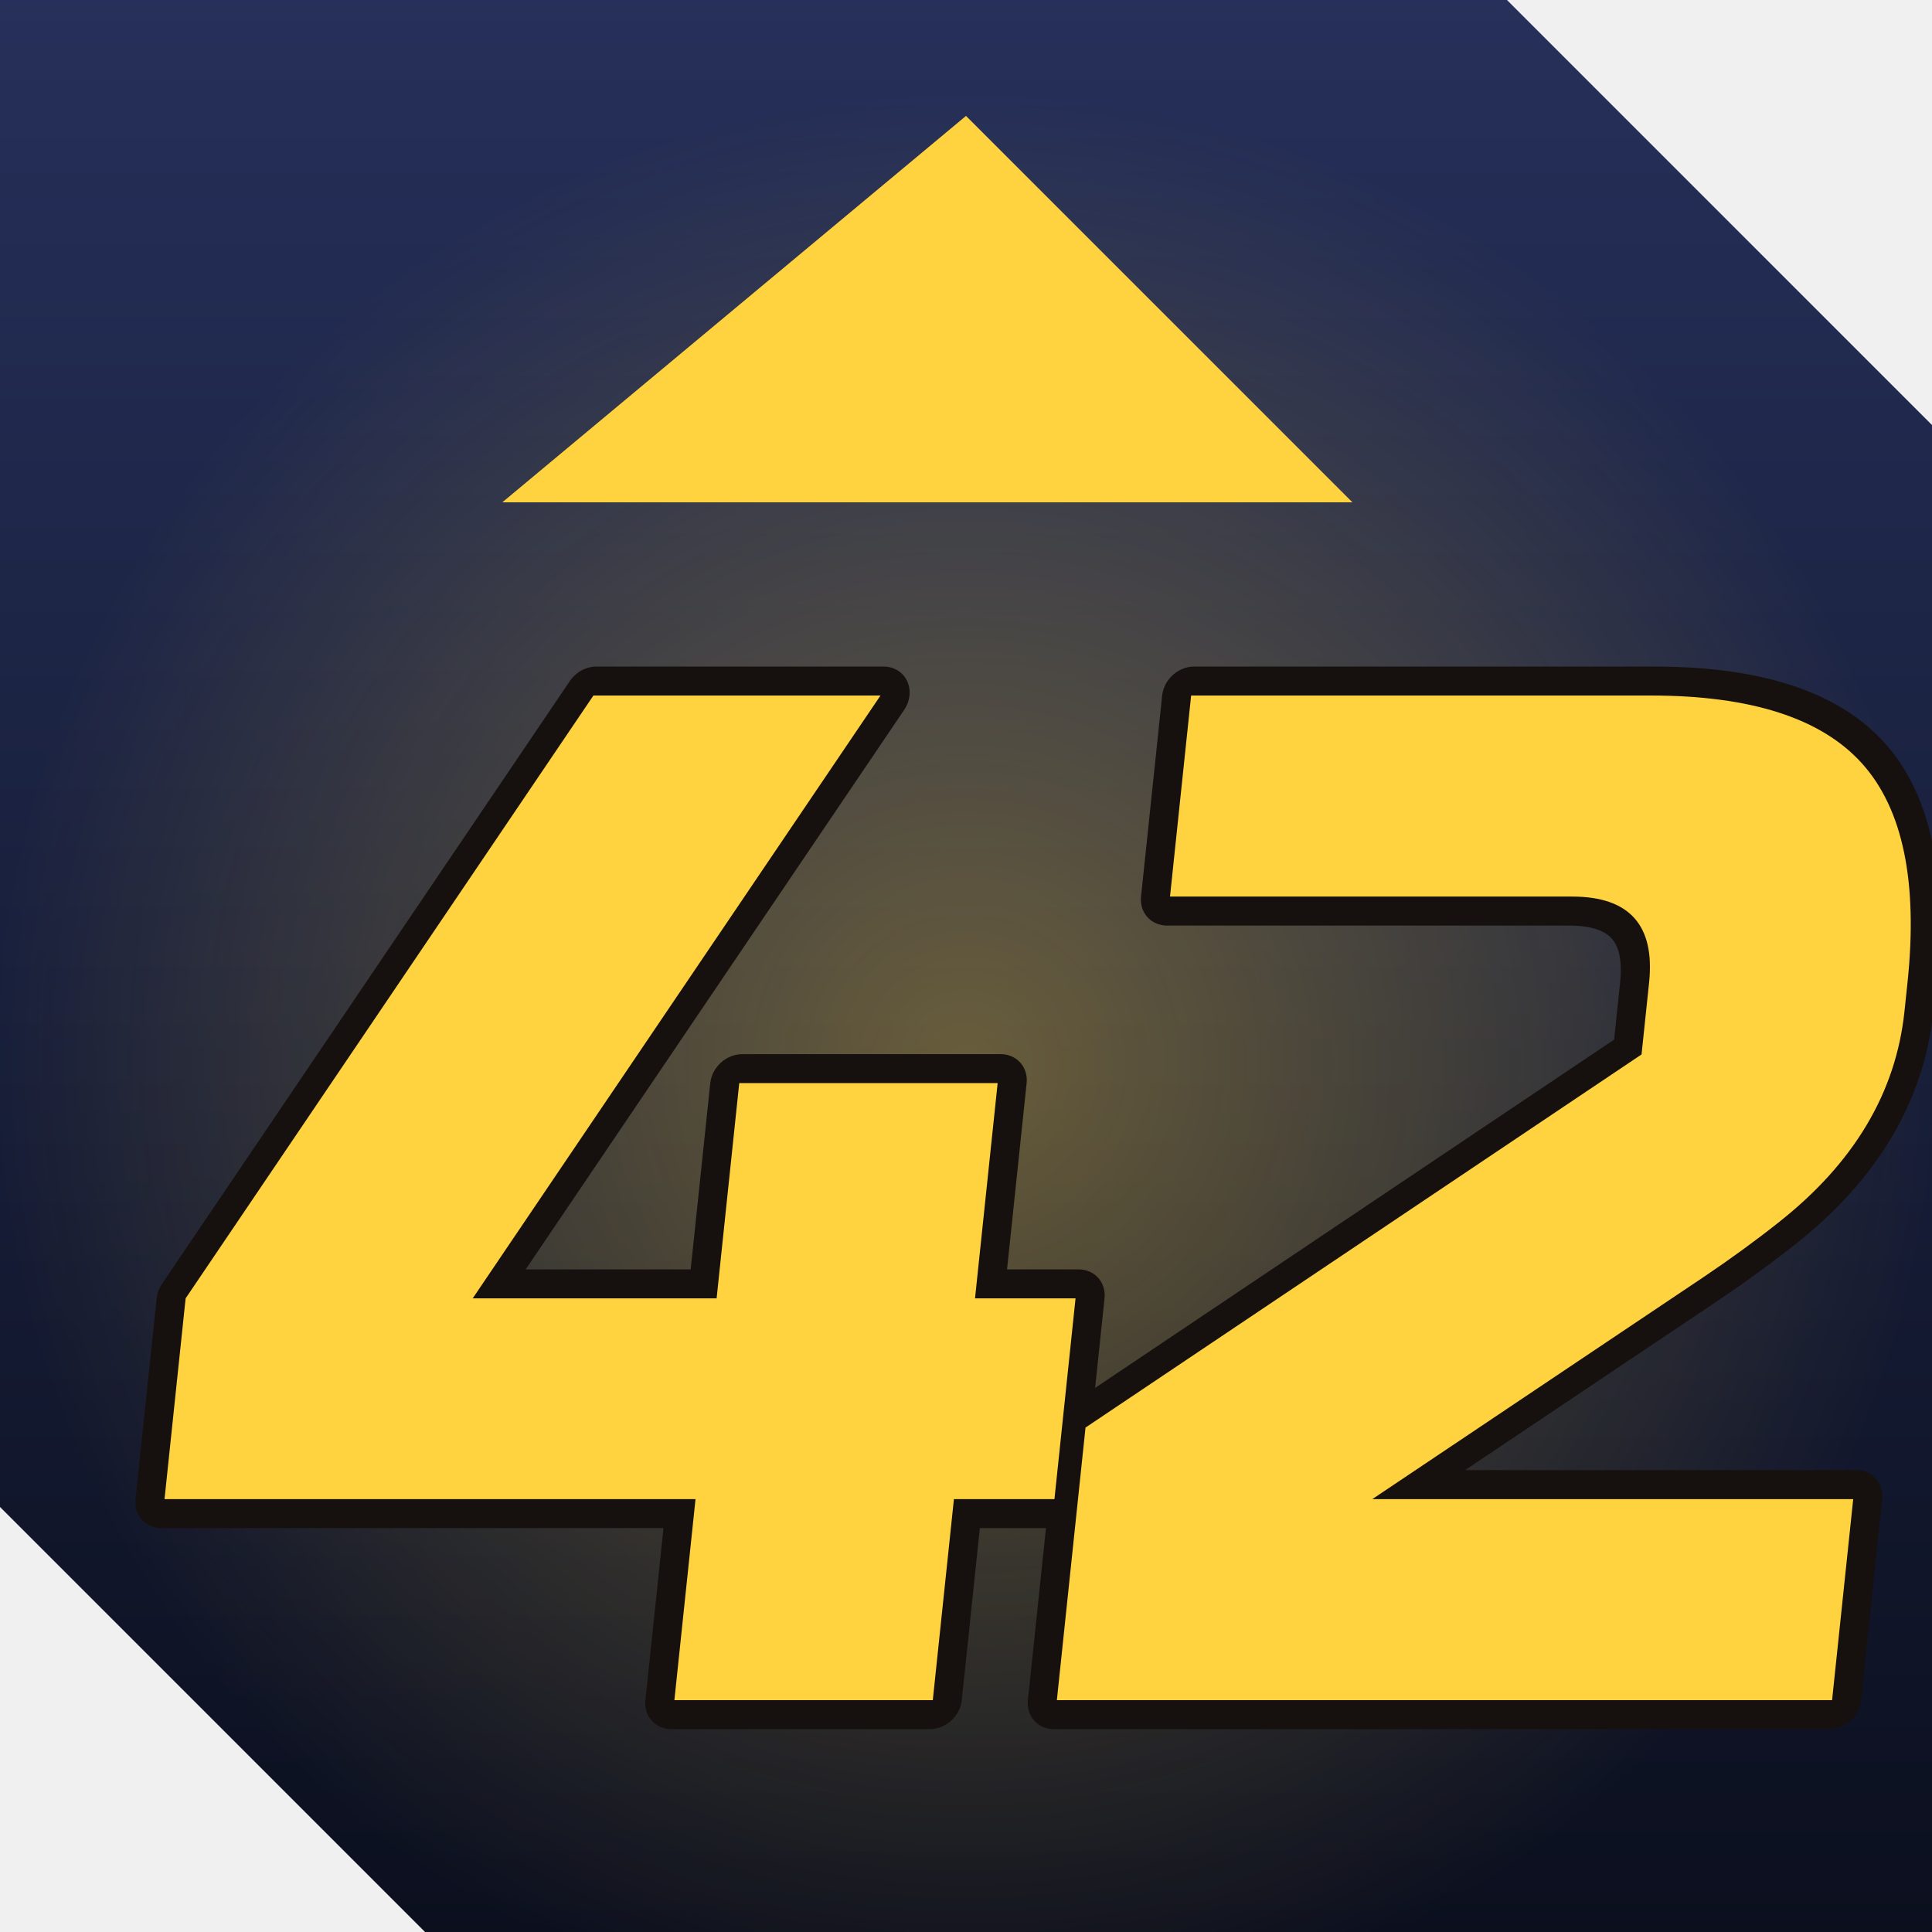
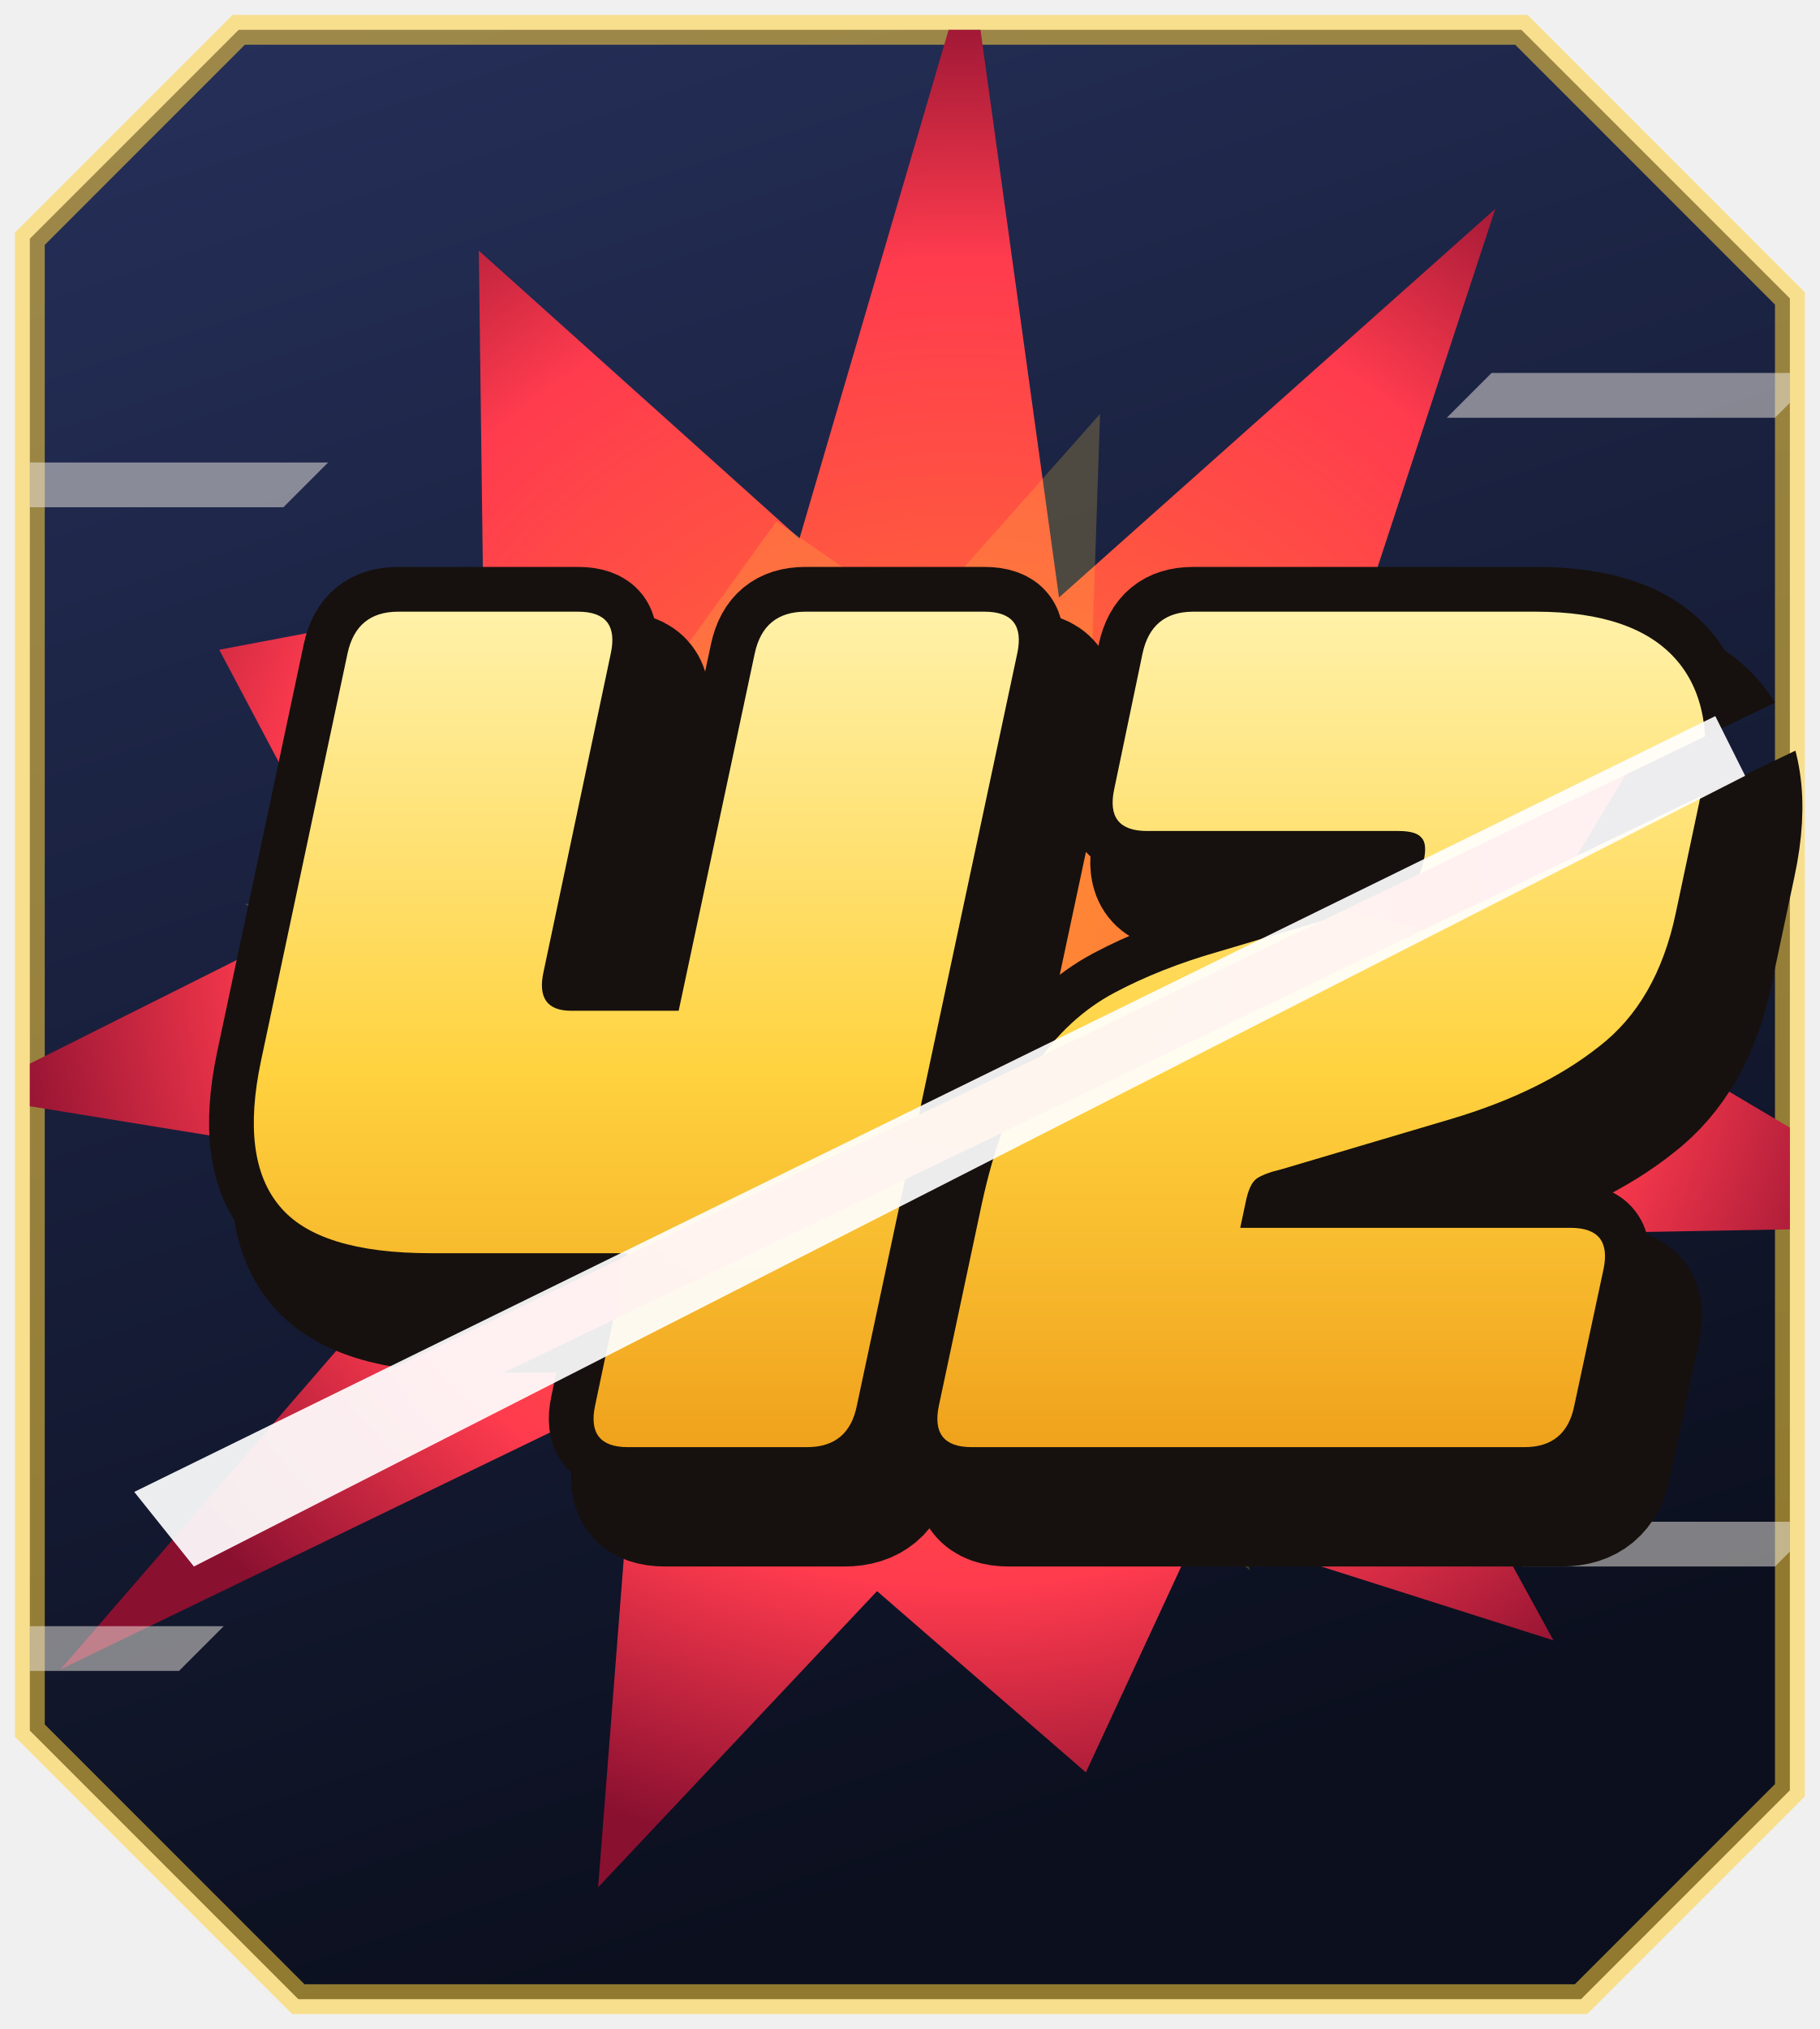
- <svg xmlns="http://www.w3.org/2000/svg" viewBox="0 0 64 64" role="img" aria-label="Floor 42">
+ <svg xmlns="http://www.w3.org/2000/svg" viewBox="-4 -4 244 272" role="img" aria-label="Floor 42">
  <defs>
-     <linearGradient id="f42bg" x1="0" y1="0" x2="0" y2="1">
+     <linearGradient id="f42plate" x1="0" y1="0" x2=".3" y2="1">
      <stop offset="0" stop-color="#26305A" />
      <stop offset="1" stop-color="#0B0F1E" />
    </linearGradient>
-     <radialGradient id="f42glow" cx=".5" cy=".55" r=".5">
-       <stop offset="0" stop-color="#FFD23F" stop-opacity=".35" />
-       <stop offset="1" stop-color="#FFD23F" stop-opacity="0" />
+     <radialGradient id="f42burst" cx=".5" cy=".5" r=".5">
+       <stop offset="0" stop-color="#FF7A2F" />
+       <stop offset=".7" stop-color="#FF3B4E" />
+       <stop offset="1" stop-color="#8A1030" />
    </radialGradient>
-     <clipPath id="f42tile">
-       <path d="M0 0H49.92L64 14.08V64H14.08L0 49.92Z" />
+     <linearGradient id="f42gold" x1="0" y1="0" x2="0" y2="1">
+       <stop offset="0" stop-color="#FFF1A8" />
+       <stop offset=".55" stop-color="#FFD23F" />
+       <stop offset="1" stop-color="#F0A21C" />
+     </linearGradient>
+     <clipPath id="f42clip">
+       <path d="M28 0H200L236 36V236L208 264H36L0 228V28Z" />
    </clipPath>
+     <mask id="f42cutE" maskUnits="userSpaceOnUse" x="-40" y="-40" width="340" height="340">
+       <rect x="-40" y="-40" width="340" height="340" fill="#fff" />
+       <path d="M-3588.5 1938.4L3619.5 -1532.1L3616.5 -1538.4L-3591.5 1932.1Z" fill="#000" />
+     </mask>
  </defs>
-   <path d="M0 0H49.92L64 14.08V64H14.08L0 49.92Z" fill="url(#f42bg)" />
-   <g clip-path="url(#f42tile)">
-     <rect x="0" y="0" width="64" height="64" fill="url(#f42glow)" />
+   <g transform="translate(0 0)">
+     <path d="M28 0H200L236 36V236L208 264H36L0 228V28Z" fill="url(#f42plate)" />
+     <path d="M28 0H200L236 36V236L208 264H36L0 228V28Z" fill="none" stroke="#FFD23F" stroke-opacity=".55" stroke-width="4" />
+     <g clip-path="url(#f42clip)">
+       <path d="M258.3 160.4L174.7 161.9L204.3 215.9L156.8 200.8L141.6 233.6L113.6 209.3L76.2 249.0L81.4 182.4L4.1 219.8L60.9 154.2L-8.6 142.9L43.3 116.9L25.4 83.1L60.8 76.4L60.2 29.6L103.2 68.2L126.1 -9.9L138.0 76.1L196.5 24.0L175.6 87.6L218.1 93.0L198.8 125.1Z" fill="url(#f42burst)" />
+       <path d="M200.0 171.6L149.3 160.3L163.6 206.5L131.3 181.3L116.5 202.2L100.5 187.3L78.4 190.8L79.2 164.1L37.0 166.9L76.2 137.1L28.8 117.2L74.5 111.0L63.5 82.6L87.9 82.8L100.1 65.9L119.1 79.0L143.5 51.5L142.0 96.4L189.1 73.1L160.0 113.9L195.1 122.6L173.6 141.2Z" fill="#FFD23F" fill-opacity=".22" />
+       <path d="M-4 58h44l-6 6h-44z" fill="#F4EFE6" fill-opacity=".5" />
+       <path d="M-4 214h30l-6 6h-30z" fill="#F4EFE6" fill-opacity=".5" />
+       <path d="M196 46h44l-6 6h-44z" fill="#F4EFE6" fill-opacity=".5" />
+       <path d="M206 200h34l-6 6h-34z" fill="#F4EFE6" fill-opacity=".5" />
+     </g>
  </g>
-   <path d="M32 3.84L44.8 16.64H19.2 16.64Z" fill="#FFD23F" />
-   <path d="M18.54 -6.66H0.95V-13.31L12.36 -33.28H21.87L10.46 -13.31H18.54V-20.44H27.1V-13.31H30.43V-6.66H27.1V0H18.54ZM56.89 -22.82Q56.89 -18.78 53.46 -15.83Q52.42 -14.93 51.18 -14.03L40.96 -6.66H56.89V0H31.21V-9.03L48.33 -21.39V-23.77Q48.33 -26.62 45.48 -26.62H32.16V-33.28H47.38Q52.37 -33.28 54.63 -31.02Q56.89 -28.76 56.89 -23.77Z" transform="translate(3.8 56.32) skewX(-6)" fill="#FFD23F" stroke="#16110E" stroke-width="1.92" stroke-linejoin="round" paint-order="stroke" />
+   <g mask="url(#f42cutE)">
+     <g transform="translate(10.2 190.0)">
+       <path d="M69.9 -26H43.6Q28.5 -26 23.3 -32.3Q18 -38.6 20.8 -51.8L32.4 -106.4Q33.6 -112 39.2 -112H63.3Q68.9 -112 67.7 -106.4L58.7 -63.8Q57.5 -58.5 62.4 -58.5H76.8L87 -106.4Q88.2 -112 93.8 -112H117.8Q123.4 -112 122.2 -106.4L100.7 -5.6Q99.6 0 94 0H70Q64.4 0 65.6 -5.6ZM190.2 0H116.1Q110.5 0 111.7 -5.6L117.4 -32.4Q120 -44.5 124.5 -51Q129 -57.6 135.2 -60.9Q141.4 -64.2 149.1 -66.4L171.3 -73Q173.9 -73.7 175 -74.9Q176.1 -76.1 176.7 -78.6Q177.2 -80.9 176.4 -81.7Q175.7 -82.6 173.3 -82.6H139.6Q134 -82.6 135.2 -88.2L139 -106.4Q140.2 -112 145.8 -112H191.7Q205.1 -112 210.7 -105.4Q216.3 -98.8 213.6 -86.2L210.5 -71.6Q208 -59.7 200.2 -53.7Q192.5 -47.6 180.4 -44L157.8 -37.3Q155.3 -36.7 154.3 -36Q153.3 -35.3 152.8 -32.7L152.1 -29.4H196.4Q202 -29.4 200.8 -23.8L196.9 -5.6Q195.8 0 190.2 0Z" fill="#16110E" stroke="#16110E" stroke-width="16" stroke-linejoin="round" transform="translate(5 8)" />
+       <path d="M69.9 -26H43.6Q28.5 -26 23.3 -32.3Q18 -38.6 20.8 -51.8L32.4 -106.4Q33.6 -112 39.2 -112H63.3Q68.9 -112 67.7 -106.4L58.7 -63.8Q57.5 -58.5 62.4 -58.5H76.8L87 -106.4Q88.2 -112 93.8 -112H117.8Q123.4 -112 122.2 -106.4L100.7 -5.6Q99.6 0 94 0H70Q64.4 0 65.6 -5.6ZM190.2 0H116.1Q110.5 0 111.7 -5.6L117.4 -32.4Q120 -44.5 124.5 -51Q129 -57.6 135.2 -60.9Q141.4 -64.2 149.1 -66.4L171.3 -73Q173.9 -73.7 175 -74.9Q176.1 -76.1 176.7 -78.6Q177.2 -80.9 176.4 -81.7Q175.7 -82.6 173.3 -82.6H139.6Q134 -82.6 135.2 -88.2L139 -106.4Q140.2 -112 145.8 -112H191.7Q205.1 -112 210.7 -105.4Q216.3 -98.8 213.6 -86.2L210.5 -71.6Q208 -59.7 200.2 -53.7Q192.5 -47.6 180.4 -44L157.8 -37.3Q155.3 -36.7 154.3 -36Q153.3 -35.3 152.8 -32.7L152.1 -29.4H196.4Q202 -29.4 200.8 -23.8L196.9 -5.6Q195.8 0 190.2 0Z" fill="none" stroke="#16110E" stroke-width="12" stroke-linejoin="round" />
+       <path d="M69.9 -26H43.6Q28.5 -26 23.3 -32.3Q18 -38.6 20.8 -51.8L32.4 -106.4Q33.6 -112 39.2 -112H63.3Q68.9 -112 67.7 -106.4L58.7 -63.8Q57.5 -58.5 62.4 -58.5H76.8L87 -106.4Q88.2 -112 93.8 -112H117.8Q123.4 -112 122.2 -106.4L100.7 -5.6Q99.6 0 94 0H70Q64.4 0 65.6 -5.6ZM190.2 0H116.1Q110.5 0 111.7 -5.6L117.4 -32.4Q120 -44.5 124.5 -51Q129 -57.6 135.2 -60.9Q141.4 -64.2 149.1 -66.4L171.3 -73Q173.9 -73.7 175 -74.9Q176.1 -76.1 176.7 -78.6Q177.2 -80.9 176.4 -81.7Q175.7 -82.6 173.3 -82.6H139.6Q134 -82.6 135.2 -88.2L139 -106.4Q140.2 -112 145.8 -112H191.7Q205.1 -112 210.7 -105.4Q216.3 -98.8 213.6 -86.2L210.5 -71.6Q208 -59.7 200.2 -53.7Q192.5 -47.6 180.4 -44L157.8 -37.3Q155.3 -36.7 154.3 -36Q153.3 -35.3 152.8 -32.7L152.1 -29.4H196.4Q202 -29.4 200.8 -23.8L196.9 -5.6Q195.8 0 190.2 0Z" fill="url(#f42gold)" />
+     </g>
+   </g>
+   <path d="M14 196L226 92L230 100L22 206Z" fill="#FFFFFF" fill-opacity="0.92" />
</svg>
